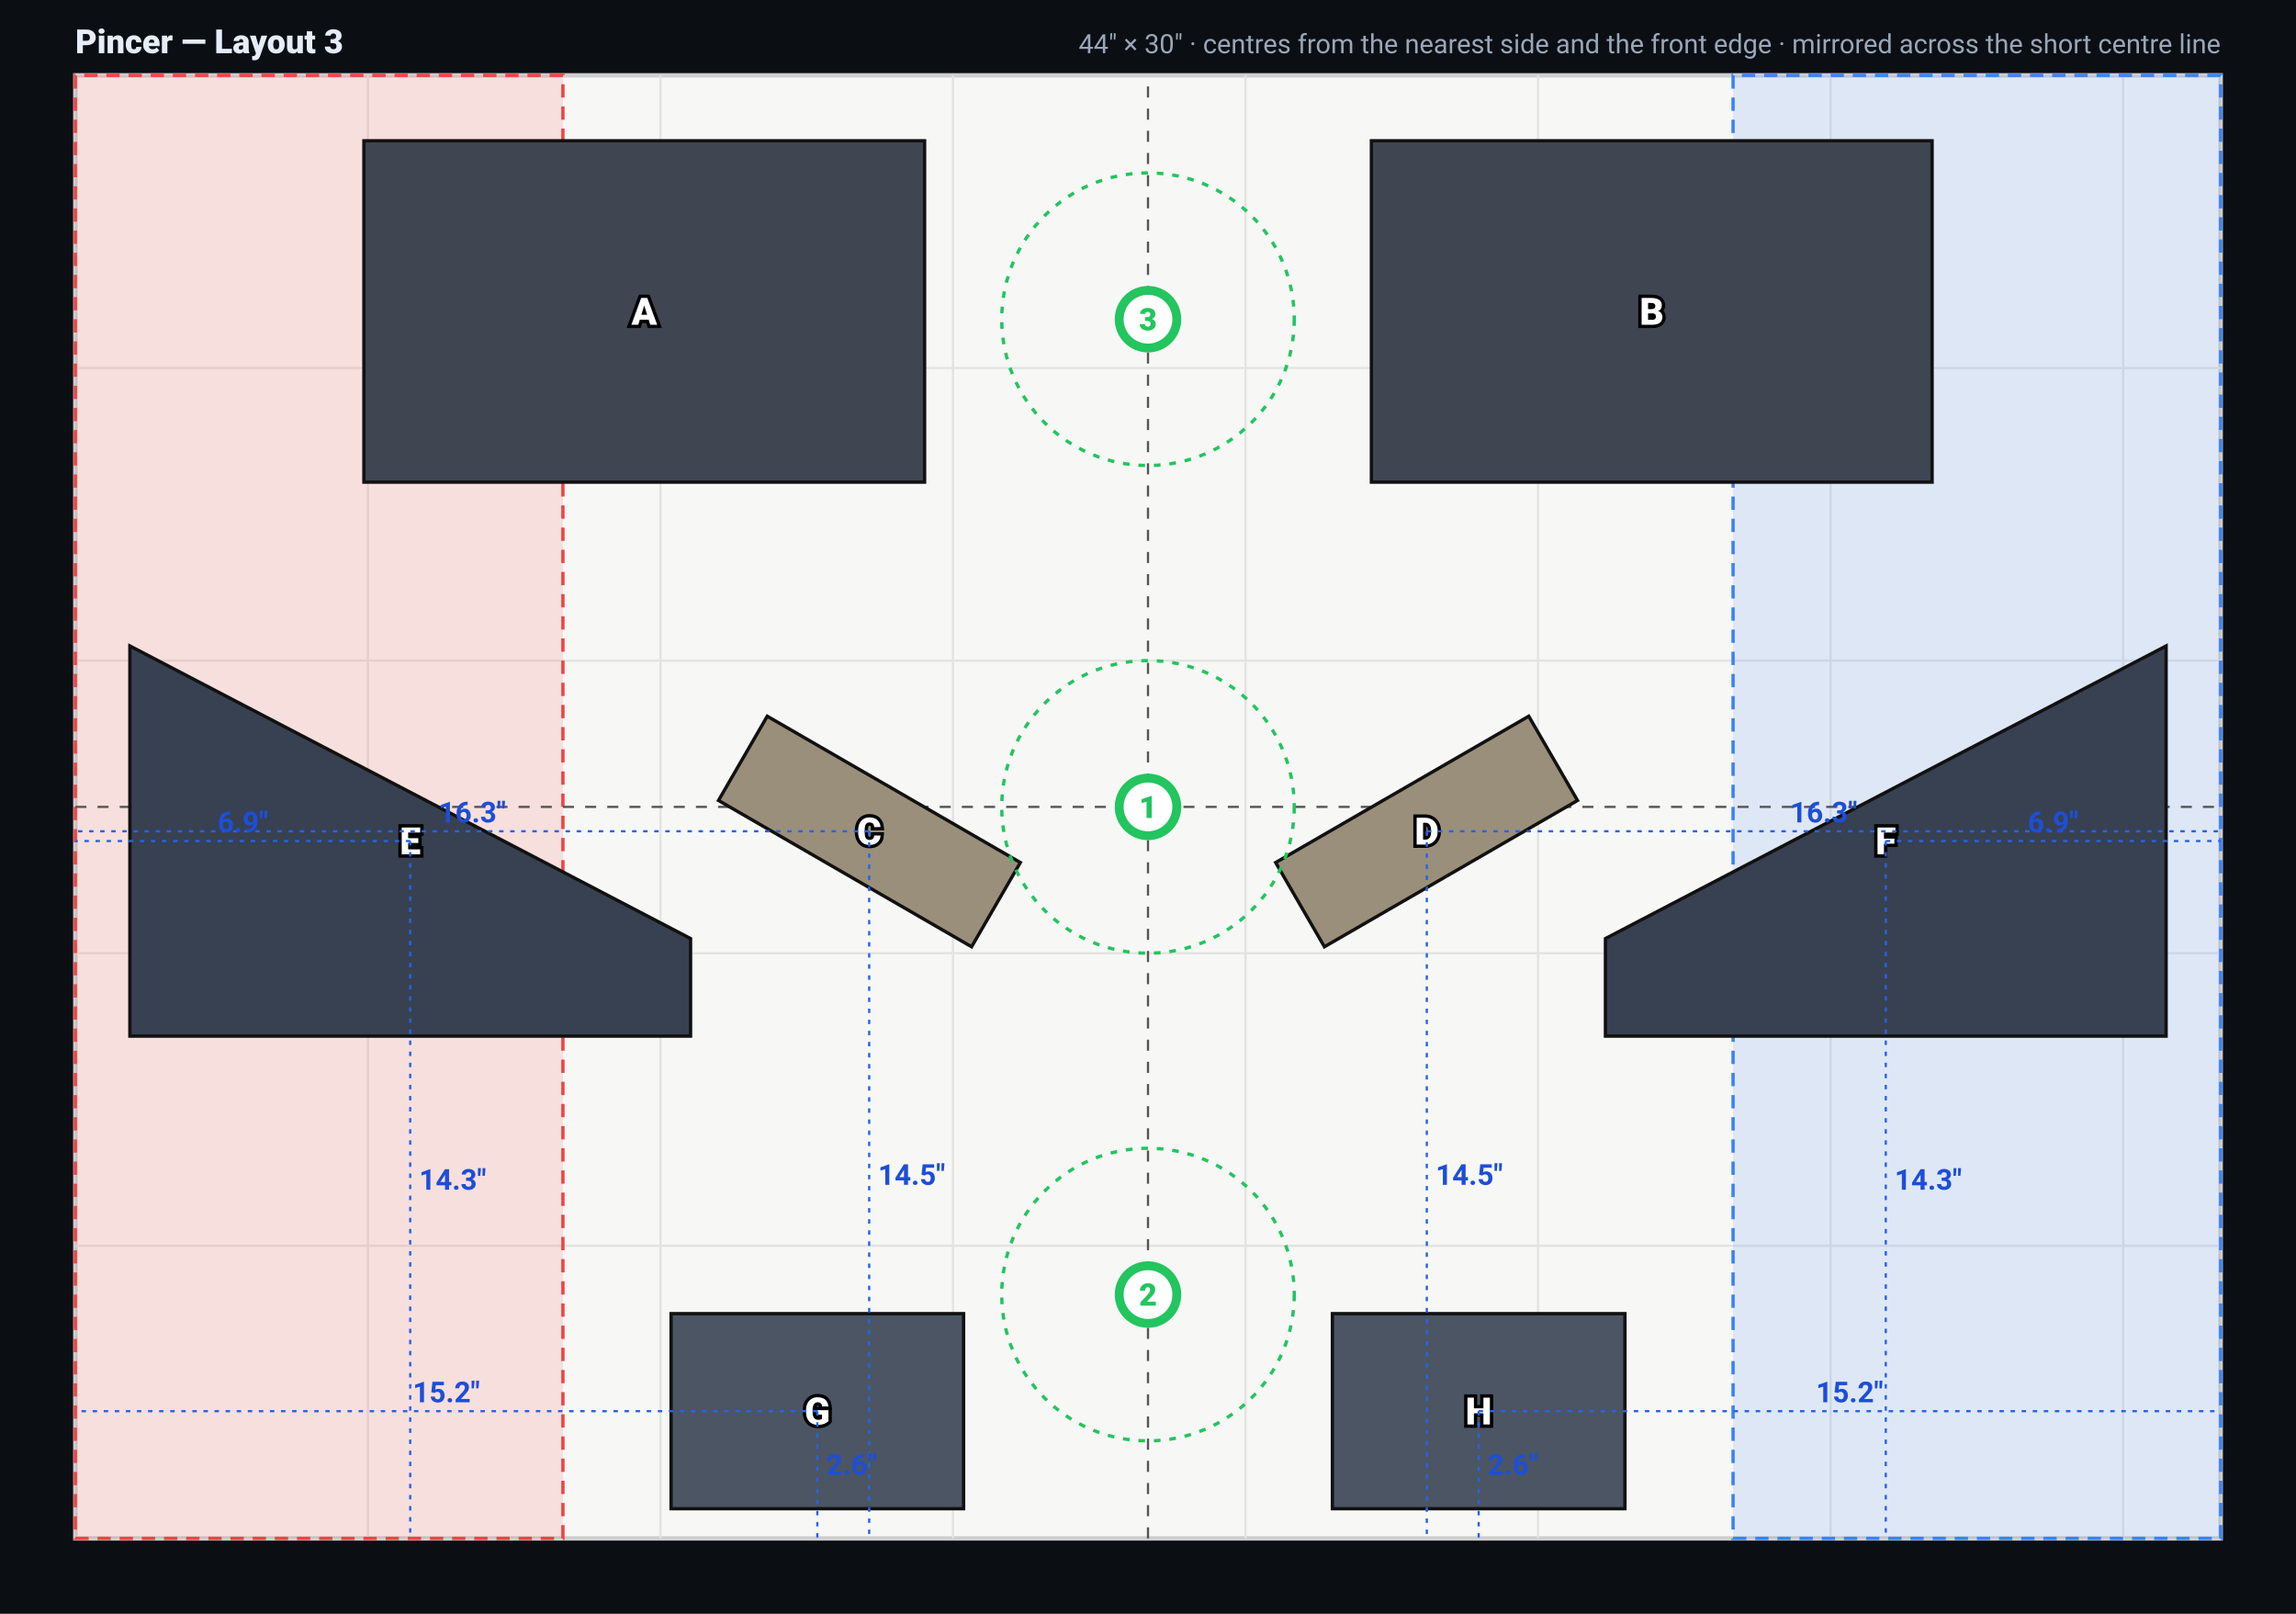
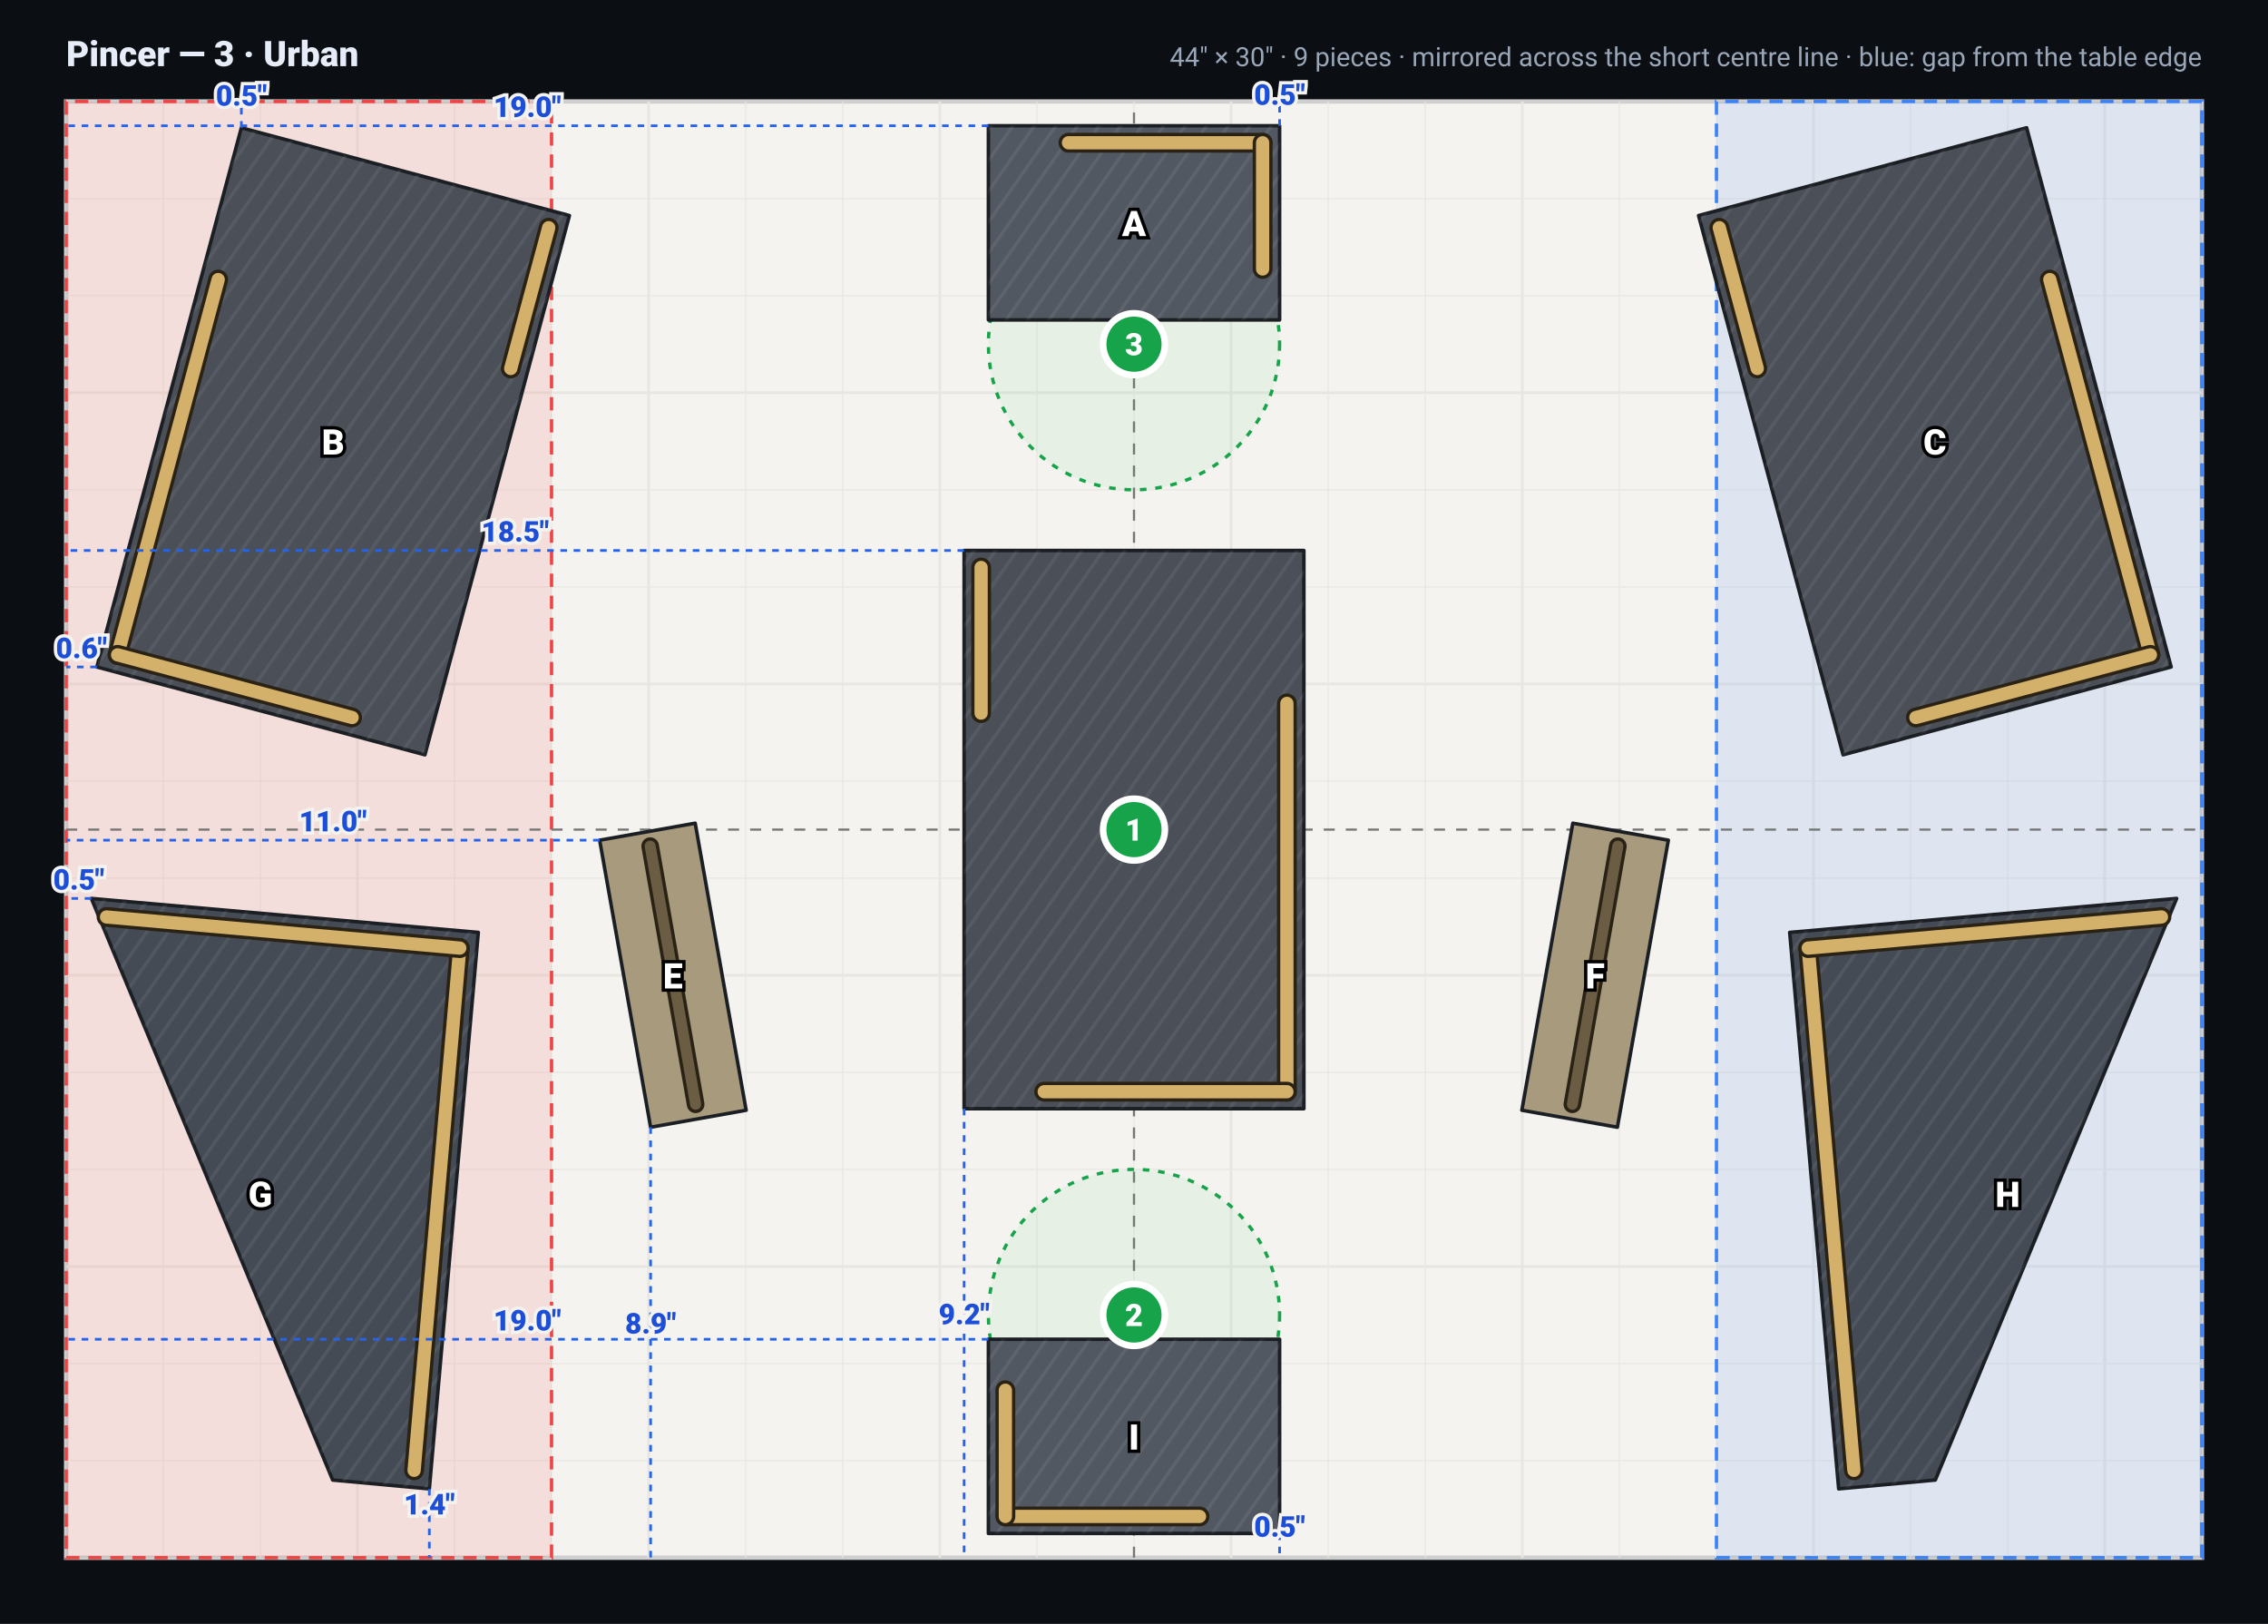
- <svg xmlns="http://www.w3.org/2000/svg" viewBox="0 0 1036 728" role="img" aria-label="PI-3" font-family="-apple-system,Segoe UI,Roboto,sans-serif">
-   <rect x="0" y="0" width="1036" height="728" fill="#0b0f14" />
-   <rect x="34" y="34" width="968" height="660" fill="#f7f7f5" stroke="#cfcfcf" stroke-width="2" />
-   <line x1="166.0" y1="34" x2="166.0" y2="694" stroke="#e3e3e0" stroke-width="1" />
-   <line x1="298.0" y1="34" x2="298.0" y2="694" stroke="#e3e3e0" stroke-width="1" />
-   <line x1="430.0" y1="34" x2="430.0" y2="694" stroke="#e3e3e0" stroke-width="1" />
-   <line x1="562.0" y1="34" x2="562.0" y2="694" stroke="#e3e3e0" stroke-width="1" />
-   <line x1="694.0" y1="34" x2="694.0" y2="694" stroke="#e3e3e0" stroke-width="1" />
-   <line x1="826.0" y1="34" x2="826.0" y2="694" stroke="#e3e3e0" stroke-width="1" />
-   <line x1="958.0" y1="34" x2="958.0" y2="694" stroke="#e3e3e0" stroke-width="1" />
-   <line x1="34" y1="562.0" x2="1002" y2="562.0" stroke="#e3e3e0" stroke-width="1" />
-   <line x1="34" y1="430.0" x2="1002" y2="430.0" stroke="#e3e3e0" stroke-width="1" />
-   <line x1="34" y1="298.0" x2="1002" y2="298.0" stroke="#e3e3e0" stroke-width="1" />
-   <line x1="34" y1="166.0" x2="1002" y2="166.0" stroke="#e3e3e0" stroke-width="1" />
-   <polygon points="34.0,694.0 254.0,694.0 254.0,34.0 34.0,34.0" fill="rgba(239,68,68,0.13)" stroke="#ef4444" stroke-dasharray="6 4" stroke-width="1.5" />
-   <polygon points="782.0,694.0 1002.0,694.0 1002.0,34.0 782.0,34.0" fill="rgba(59,130,246,0.13)" stroke="#3b82f6" stroke-dasharray="6 4" stroke-width="1.5" />
-   <line x1="34.0" y1="364.0" x2="1002.0" y2="364.0" stroke="#555" stroke-dasharray="5 5" stroke-width="1" />
-   <line x1="518.0" y1="694.0" x2="518.0" y2="34.0" stroke="#555" stroke-dasharray="5 5" stroke-width="1" />
-   <polygon points="164.2,217.5 164.2,63.5 417.2,63.5 417.2,217.5" fill="#3f4652" stroke="#111" stroke-width="1.5" />
-   <text x="290.7" y="146.5" text-anchor="middle" font-size="17" font-weight="800" fill="#fff" stroke="#000" stroke-width="3" paint-order="stroke">A</text>
-   <polygon points="871.8,217.5 871.8,63.5 618.8,63.5 618.8,217.5" fill="#3f4652" stroke="#111" stroke-width="1.5" />
-   <text x="745.3" y="146.5" text-anchor="middle" font-size="17" font-weight="800" fill="#fff" stroke="#000" stroke-width="3" paint-order="stroke">B</text>
-   <polygon points="324.2,361.1 346.2,323.1 460.4,389.1 438.4,427.1" fill="#9a8f7a" stroke="#111" stroke-width="1.5" />
-   <text x="392.2" y="381.0" text-anchor="middle" font-size="17" font-weight="800" fill="#fff" stroke="#000" stroke-width="3" paint-order="stroke">C</text>
-   <polygon points="711.8,361.1 689.8,323.1 575.6,389.1 597.6,427.1" fill="#9a8f7a" stroke="#111" stroke-width="1.5" />
-   <text x="643.8" y="381.0" text-anchor="middle" font-size="17" font-weight="800" fill="#fff" stroke="#000" stroke-width="3" paint-order="stroke">D</text>
-   <polygon points="311.6,467.4 58.6,467.4 58.6,291.4 311.6,423.4" fill="#374151" stroke="#111" stroke-width="1.5" />
-   <text x="185.1" y="385.4" text-anchor="middle" font-size="17" font-weight="800" fill="#fff" stroke="#000" stroke-width="3" paint-order="stroke">E</text>
-   <polygon points="724.4,467.4 977.4,467.4 977.4,291.4 724.4,423.4" fill="#374151" stroke="#111" stroke-width="1.5" />
-   <text x="850.9" y="385.4" text-anchor="middle" font-size="17" font-weight="800" fill="#fff" stroke="#000" stroke-width="3" paint-order="stroke">F</text>
-   <polygon points="434.8,680.6 434.8,592.6 302.8,592.6 302.8,680.6" fill="#4b5563" stroke="#111" stroke-width="1.5" />
-   <text x="368.8" y="642.6" text-anchor="middle" font-size="17" font-weight="800" fill="#fff" stroke="#000" stroke-width="3" paint-order="stroke">G</text>
-   <polygon points="601.2,680.6 601.2,592.6 733.2,592.6 733.2,680.6" fill="#4b5563" stroke="#111" stroke-width="1.5" />
-   <text x="667.2" y="642.6" text-anchor="middle" font-size="17" font-weight="800" fill="#fff" stroke="#000" stroke-width="3" paint-order="stroke">H</text>
-   <circle cx="518.0" cy="364.0" r="66.0" fill="none" stroke="#22c55e" stroke-width="1.5" stroke-dasharray="3 4" />
-   <circle cx="518.0" cy="364.0" r="13" fill="#fff" stroke="#22c55e" stroke-width="4" />
-   <text x="518.0" y="369.0" text-anchor="middle" font-size="14" font-weight="800" fill="#22c55e">1</text>
-   <circle cx="518.0" cy="584.0" r="66.0" fill="none" stroke="#22c55e" stroke-width="1.5" stroke-dasharray="3 4" />
-   <circle cx="518.0" cy="584.0" r="13" fill="#fff" stroke="#22c55e" stroke-width="4" />
-   <text x="518.0" y="589.0" text-anchor="middle" font-size="14" font-weight="800" fill="#22c55e">2</text>
-   <circle cx="518.0" cy="144.0" r="66.0" fill="none" stroke="#22c55e" stroke-width="1.5" stroke-dasharray="3 4" />
-   <circle cx="518.0" cy="144.0" r="13" fill="#fff" stroke="#22c55e" stroke-width="4" />
-   <text x="518.0" y="149.0" text-anchor="middle" font-size="14" font-weight="800" fill="#22c55e">3</text>
-   <line x1="392.2" y1="375.0" x2="34.0" y2="375.0" stroke="#2563eb" stroke-width="1" stroke-dasharray="2 3" />
-   <line x1="392.2" y1="375.0" x2="392.2" y2="694.0" stroke="#2563eb" stroke-width="1" stroke-dasharray="2 3" />
-   <text x="213.1" y="371.0" text-anchor="middle" font-size="13" font-weight="700" fill="#1d4ed8">16.3"</text>
-   <text x="396.2" y="534.5" font-size="13" font-weight="700" fill="#1d4ed8">14.5"</text>
-   <line x1="643.8" y1="375.0" x2="1002.0" y2="375.0" stroke="#2563eb" stroke-width="1" stroke-dasharray="2 3" />
-   <line x1="643.8" y1="375.0" x2="643.8" y2="694.0" stroke="#2563eb" stroke-width="1" stroke-dasharray="2 3" />
-   <text x="822.9" y="371.0" text-anchor="middle" font-size="13" font-weight="700" fill="#1d4ed8">16.3"</text>
-   <text x="647.8" y="534.5" font-size="13" font-weight="700" fill="#1d4ed8">14.5"</text>
-   <line x1="185.1" y1="379.4" x2="34.0" y2="379.4" stroke="#2563eb" stroke-width="1" stroke-dasharray="2 3" />
-   <line x1="185.1" y1="379.4" x2="185.1" y2="694.0" stroke="#2563eb" stroke-width="1" stroke-dasharray="2 3" />
-   <text x="109.6" y="375.4" text-anchor="middle" font-size="13" font-weight="700" fill="#1d4ed8">6.9"</text>
-   <text x="189.1" y="536.7" font-size="13" font-weight="700" fill="#1d4ed8">14.3"</text>
-   <line x1="850.9" y1="379.4" x2="1002.0" y2="379.4" stroke="#2563eb" stroke-width="1" stroke-dasharray="2 3" />
-   <line x1="850.9" y1="379.4" x2="850.9" y2="694.0" stroke="#2563eb" stroke-width="1" stroke-dasharray="2 3" />
-   <text x="926.4" y="375.4" text-anchor="middle" font-size="13" font-weight="700" fill="#1d4ed8">6.9"</text>
-   <text x="854.9" y="536.7" font-size="13" font-weight="700" fill="#1d4ed8">14.3"</text>
-   <line x1="368.8" y1="636.6" x2="34.0" y2="636.6" stroke="#2563eb" stroke-width="1" stroke-dasharray="2 3" />
-   <line x1="368.8" y1="636.6" x2="368.8" y2="694.0" stroke="#2563eb" stroke-width="1" stroke-dasharray="2 3" />
-   <text x="201.4" y="632.6" text-anchor="middle" font-size="13" font-weight="700" fill="#1d4ed8">15.2"</text>
-   <text x="372.8" y="665.3" font-size="13" font-weight="700" fill="#1d4ed8">2.6"</text>
-   <line x1="667.2" y1="636.6" x2="1002.0" y2="636.6" stroke="#2563eb" stroke-width="1" stroke-dasharray="2 3" />
-   <line x1="667.2" y1="636.6" x2="667.2" y2="694.0" stroke="#2563eb" stroke-width="1" stroke-dasharray="2 3" />
-   <text x="834.6" y="632.6" text-anchor="middle" font-size="13" font-weight="700" fill="#1d4ed8">15.2"</text>
-   <text x="671.2" y="665.3" font-size="13" font-weight="700" fill="#1d4ed8">2.6"</text>
-   <text x="34" y="24" font-size="15" font-weight="800" fill="#e6edf8">Pincer — Layout 3</text>
-   <text x="1002" y="24" text-anchor="end" font-size="12" fill="#9aa7b8">44" × 30" · centres from the nearest side and the front edge · mirrored across the short centre line</text>
+ <svg xmlns="http://www.w3.org/2000/svg" viewBox="0 0 1028 736" role="img" aria-label="PI-3" font-family="-apple-system,Segoe UI,Roboto,sans-serif">
+   <defs>
+     <pattern id="rub" width="8" height="8" patternUnits="userSpaceOnUse" patternTransform="rotate(35)">
+       <rect width="8" height="8" fill="none" />
+       <line x1="0" y1="0" x2="0" y2="8" stroke="#ffffff" stroke-opacity="0.07" stroke-width="3" />
+     </pattern>
+   </defs>
+   <rect width="1028" height="736" fill="#0b0f14" />
+   <rect x="30" y="46" width="968" height="660" fill="#f4f3ef" stroke="#cfcfcf" stroke-width="2" />
+   <line x1="74.0" y1="46" x2="74.0" y2="706" stroke="#e7e6e1" stroke-width="0.5" />
+   <line x1="118.0" y1="46" x2="118.0" y2="706" stroke="#e7e6e1" stroke-width="0.5" />
+   <line x1="162.0" y1="46" x2="162.0" y2="706" stroke="#e7e6e1" stroke-width="1.2" />
+   <line x1="206.0" y1="46" x2="206.0" y2="706" stroke="#e7e6e1" stroke-width="0.5" />
+   <line x1="250.0" y1="46" x2="250.0" y2="706" stroke="#e7e6e1" stroke-width="0.5" />
+   <line x1="294.0" y1="46" x2="294.0" y2="706" stroke="#e7e6e1" stroke-width="1.2" />
+   <line x1="338.0" y1="46" x2="338.0" y2="706" stroke="#e7e6e1" stroke-width="0.5" />
+   <line x1="382.0" y1="46" x2="382.0" y2="706" stroke="#e7e6e1" stroke-width="0.5" />
+   <line x1="426.0" y1="46" x2="426.0" y2="706" stroke="#e7e6e1" stroke-width="1.2" />
+   <line x1="470.0" y1="46" x2="470.0" y2="706" stroke="#e7e6e1" stroke-width="0.5" />
+   <line x1="514.0" y1="46" x2="514.0" y2="706" stroke="#e7e6e1" stroke-width="0.5" />
+   <line x1="558.0" y1="46" x2="558.0" y2="706" stroke="#e7e6e1" stroke-width="1.2" />
+   <line x1="602.0" y1="46" x2="602.0" y2="706" stroke="#e7e6e1" stroke-width="0.5" />
+   <line x1="646.0" y1="46" x2="646.0" y2="706" stroke="#e7e6e1" stroke-width="0.5" />
+   <line x1="690.0" y1="46" x2="690.0" y2="706" stroke="#e7e6e1" stroke-width="1.2" />
+   <line x1="734.0" y1="46" x2="734.0" y2="706" stroke="#e7e6e1" stroke-width="0.5" />
+   <line x1="778.0" y1="46" x2="778.0" y2="706" stroke="#e7e6e1" stroke-width="0.5" />
+   <line x1="822.0" y1="46" x2="822.0" y2="706" stroke="#e7e6e1" stroke-width="1.2" />
+   <line x1="866.0" y1="46" x2="866.0" y2="706" stroke="#e7e6e1" stroke-width="0.5" />
+   <line x1="910.0" y1="46" x2="910.0" y2="706" stroke="#e7e6e1" stroke-width="0.5" />
+   <line x1="954.0" y1="46" x2="954.0" y2="706" stroke="#e7e6e1" stroke-width="1.2" />
+   <line x1="30" y1="662.0" x2="998" y2="662.0" stroke="#e7e6e1" stroke-width="0.5" />
+   <line x1="30" y1="618.0" x2="998" y2="618.0" stroke="#e7e6e1" stroke-width="0.5" />
+   <line x1="30" y1="574.0" x2="998" y2="574.0" stroke="#e7e6e1" stroke-width="1.2" />
+   <line x1="30" y1="530.0" x2="998" y2="530.0" stroke="#e7e6e1" stroke-width="0.5" />
+   <line x1="30" y1="486.0" x2="998" y2="486.0" stroke="#e7e6e1" stroke-width="0.5" />
+   <line x1="30" y1="442.0" x2="998" y2="442.0" stroke="#e7e6e1" stroke-width="1.2" />
+   <line x1="30" y1="398.0" x2="998" y2="398.0" stroke="#e7e6e1" stroke-width="0.5" />
+   <line x1="30" y1="354.0" x2="998" y2="354.0" stroke="#e7e6e1" stroke-width="0.5" />
+   <line x1="30" y1="310.0" x2="998" y2="310.0" stroke="#e7e6e1" stroke-width="1.2" />
+   <line x1="30" y1="266.0" x2="998" y2="266.0" stroke="#e7e6e1" stroke-width="0.5" />
+   <line x1="30" y1="222.0" x2="998" y2="222.0" stroke="#e7e6e1" stroke-width="0.5" />
+   <line x1="30" y1="178.0" x2="998" y2="178.0" stroke="#e7e6e1" stroke-width="1.2" />
+   <line x1="30" y1="134.0" x2="998" y2="134.0" stroke="#e7e6e1" stroke-width="0.5" />
+   <line x1="30" y1="90.0" x2="998" y2="90.0" stroke="#e7e6e1" stroke-width="0.5" />
+   <polygon points="30.0,706.0 250.0,706.0 250.0,46.0 30.0,46.0" fill="rgba(239,68,68,0.12)" stroke="#ef4444" stroke-dasharray="6 4" stroke-width="1.5" />
+   <polygon points="778.0,706.0 998.0,706.0 998.0,46.0 778.0,46.0" fill="rgba(59,130,246,0.12)" stroke="#3b82f6" stroke-dasharray="6 4" stroke-width="1.5" />
+   <line x1="30.0" y1="376.0" x2="998.0" y2="376.0" stroke="#777" stroke-dasharray="5 5" stroke-width="1" />
+   <line x1="514.0" y1="706.0" x2="514.0" y2="46.0" stroke="#777" stroke-dasharray="5 5" stroke-width="1" />
+   <circle cx="514.0" cy="376.0" r="66.0" fill="rgba(34,197,94,0.07)" stroke="#16a34a" stroke-width="1.5" stroke-dasharray="3 4" />
+   <circle cx="514.0" cy="596.0" r="66.0" fill="rgba(34,197,94,0.07)" stroke="#16a34a" stroke-width="1.5" stroke-dasharray="3 4" />
+   <circle cx="514.0" cy="156.0" r="66.0" fill="rgba(34,197,94,0.07)" stroke="#16a34a" stroke-width="1.5" stroke-dasharray="3 4" />
+   <polygon points="580.0,145.0 580.0,57.0 448.0,57.0 448.0,145.0" fill="#525862" stroke="#1b1f24" stroke-width="1.6" stroke-linejoin="round" />
+   <polygon points="580.0,145.0 580.0,57.0 448.0,57.0 448.0,145.0" fill="url(#rub)" />
+   <polyline points="572.3,64.7 484.3,64.7" fill="none" stroke="#2a2214" stroke-width="9" stroke-linecap="round" />
+   <polyline points="572.3,64.7 484.3,64.7" fill="none" stroke="#d4b16a" stroke-width="6" stroke-linecap="round" />
+   <polyline points="572.3,64.7 572.3,121.9" fill="none" stroke="#2a2214" stroke-width="9" stroke-linecap="round" />
+   <polyline points="572.3,64.7 572.3,121.9" fill="none" stroke="#d4b16a" stroke-width="6" stroke-linecap="round" />
+   <text x="514.0" y="107.0" text-anchor="middle" font-size="16" font-weight="800" fill="#fff" stroke="#000" stroke-width="3" paint-order="stroke">A</text>
+   <polygon points="43.9,302.3 192.6,342.1 258.1,97.7 109.4,57.9" fill="#4a4f58" stroke="#1b1f24" stroke-width="1.6" stroke-linejoin="round" />
+   <polygon points="43.9,302.3 192.6,342.1 258.1,97.7 109.4,57.9" fill="url(#rub)" />
+   <polyline points="53.3,296.8 98.9,126.7" fill="none" stroke="#2a2214" stroke-width="9" stroke-linecap="round" />
+   <polyline points="53.3,296.8 98.9,126.7" fill="none" stroke="#d4b16a" stroke-width="6" stroke-linecap="round" />
+   <polyline points="53.3,296.8 159.6,325.2" fill="none" stroke="#2a2214" stroke-width="9" stroke-linecap="round" />
+   <polyline points="53.3,296.8 159.6,325.2" fill="none" stroke="#d4b16a" stroke-width="6" stroke-linecap="round" />
+   <polyline points="231.5,167.0 248.7,103.2" fill="none" stroke="#2a2214" stroke-width="9" stroke-linecap="round" />
+   <polyline points="231.5,167.0 248.7,103.2" fill="none" stroke="#d4b16a" stroke-width="6" stroke-linecap="round" />
+   <text x="151.0" y="206.0" text-anchor="middle" font-size="16" font-weight="800" fill="#fff" stroke="#000" stroke-width="3" paint-order="stroke">B</text>
+   <polygon points="984.1,302.3 835.4,342.1 769.9,97.7 918.6,57.9" fill="#4a4f58" stroke="#1b1f24" stroke-width="1.6" stroke-linejoin="round" />
+   <polygon points="984.1,302.3 835.4,342.1 769.9,97.7 918.6,57.9" fill="url(#rub)" />
+   <polyline points="974.7,296.8 929.1,126.7" fill="none" stroke="#2a2214" stroke-width="9" stroke-linecap="round" />
+   <polyline points="974.7,296.8 929.1,126.7" fill="none" stroke="#d4b16a" stroke-width="6" stroke-linecap="round" />
+   <polyline points="974.7,296.8 868.4,325.2" fill="none" stroke="#2a2214" stroke-width="9" stroke-linecap="round" />
+   <polyline points="974.7,296.8 868.4,325.2" fill="none" stroke="#d4b16a" stroke-width="6" stroke-linecap="round" />
+   <polyline points="796.5,167.0 779.3,103.2" fill="none" stroke="#2a2214" stroke-width="9" stroke-linecap="round" />
+   <polyline points="796.5,167.0 779.3,103.2" fill="none" stroke="#d4b16a" stroke-width="6" stroke-linecap="round" />
+   <text x="877.0" y="206.0" text-anchor="middle" font-size="16" font-weight="800" fill="#fff" stroke="#000" stroke-width="3" paint-order="stroke">C</text>
+   <polygon points="591.0,249.5 437.0,249.5 437.0,502.5 591.0,502.5" fill="#4a4f58" stroke="#1b1f24" stroke-width="1.6" stroke-linejoin="round" />
+   <polygon points="591.0,249.5 437.0,249.5 437.0,502.5 591.0,502.5" fill="url(#rub)" />
+   <polyline points="583.3,494.8 583.3,318.8" fill="none" stroke="#2a2214" stroke-width="9" stroke-linecap="round" />
+   <polyline points="583.3,494.8 583.3,318.8" fill="none" stroke="#d4b16a" stroke-width="6" stroke-linecap="round" />
+   <polyline points="583.3,494.8 473.3,494.8" fill="none" stroke="#2a2214" stroke-width="9" stroke-linecap="round" />
+   <polyline points="583.3,494.8 473.3,494.8" fill="none" stroke="#d4b16a" stroke-width="6" stroke-linecap="round" />
+   <polyline points="444.7,323.2 444.7,257.2" fill="none" stroke="#2a2214" stroke-width="9" stroke-linecap="round" />
+   <polyline points="444.7,323.2 444.7,257.2" fill="none" stroke="#d4b16a" stroke-width="6" stroke-linecap="round" />
+   <text x="514.0" y="382.0" text-anchor="middle" font-size="16" font-weight="800" fill="#fff" stroke="#000" stroke-width="3" paint-order="stroke">D</text>
+   <polygon points="315.1,373.1 271.8,380.8 294.9,510.9 338.2,503.2" fill="#a89a7c" stroke="#1b1f24" stroke-width="1.6" stroke-linejoin="round" />
+   <polyline points="315.3,500.5 294.7,383.5" fill="none" stroke="#2a2214" stroke-width="8" stroke-linecap="round" />
+   <polyline points="315.3,500.5 294.7,383.5" fill="none" stroke="#6b5d43" stroke-width="5" stroke-linecap="round" />
+   <text x="305.0" y="448.0" text-anchor="middle" font-size="16" font-weight="800" fill="#fff" stroke="#000" stroke-width="3" paint-order="stroke">E</text>
+   <polygon points="712.9,373.1 756.2,380.8 733.1,510.9 689.8,503.2" fill="#a89a7c" stroke="#1b1f24" stroke-width="1.6" stroke-linejoin="round" />
+   <polyline points="712.7,500.5 733.3,383.5" fill="none" stroke="#2a2214" stroke-width="8" stroke-linecap="round" />
+   <polyline points="712.7,500.5 733.3,383.5" fill="none" stroke="#6b5d43" stroke-width="5" stroke-linecap="round" />
+   <text x="723.0" y="448.0" text-anchor="middle" font-size="16" font-weight="800" fill="#fff" stroke="#000" stroke-width="3" paint-order="stroke">F</text>
+   <polygon points="194.6,674.8 216.8,422.6 41.4,407.2 150.8,670.8" fill="#454b55" stroke="#1b1f24" stroke-width="1.6" stroke-linejoin="round" />
+   <polygon points="194.6,674.8 216.8,422.6 41.4,407.2 150.8,670.8" fill="url(#rub)" />
+   <polyline points="187.7,666.4 208.4,429.7" fill="none" stroke="#2a2214" stroke-width="9" stroke-linecap="round" />
+   <polyline points="187.7,666.4 208.4,429.7" fill="none" stroke="#d4b16a" stroke-width="6" stroke-linecap="round" />
+   <polyline points="208.4,429.7 48.3,415.6" fill="none" stroke="#2a2214" stroke-width="9" stroke-linecap="round" />
+   <polyline points="208.4,429.7 48.3,415.6" fill="none" stroke="#d4b16a" stroke-width="6" stroke-linecap="round" />
+   <text x="118.0" y="547.0" text-anchor="middle" font-size="16" font-weight="800" fill="#fff" stroke="#000" stroke-width="3" paint-order="stroke">G</text>
+   <polygon points="833.4,674.8 811.2,422.6 986.6,407.2 877.2,670.8" fill="#454b55" stroke="#1b1f24" stroke-width="1.6" stroke-linejoin="round" />
+   <polygon points="833.4,674.8 811.2,422.6 986.6,407.2 877.2,670.8" fill="url(#rub)" />
+   <polyline points="840.3,666.4 819.6,429.7" fill="none" stroke="#2a2214" stroke-width="9" stroke-linecap="round" />
+   <polyline points="840.3,666.4 819.6,429.7" fill="none" stroke="#d4b16a" stroke-width="6" stroke-linecap="round" />
+   <polyline points="819.6,429.7 979.7,415.6" fill="none" stroke="#2a2214" stroke-width="9" stroke-linecap="round" />
+   <polyline points="819.6,429.7 979.7,415.6" fill="none" stroke="#d4b16a" stroke-width="6" stroke-linecap="round" />
+   <text x="910.0" y="547.0" text-anchor="middle" font-size="16" font-weight="800" fill="#fff" stroke="#000" stroke-width="3" paint-order="stroke">H</text>
+   <polygon points="580.0,695.0 580.0,607.0 448.0,607.0 448.0,695.0" fill="#525862" stroke="#1b1f24" stroke-width="1.6" stroke-linejoin="round" />
+   <polygon points="580.0,695.0 580.0,607.0 448.0,607.0 448.0,695.0" fill="url(#rub)" />
+   <polyline points="455.7,687.3 543.7,687.3" fill="none" stroke="#2a2214" stroke-width="9" stroke-linecap="round" />
+   <polyline points="455.7,687.3 543.7,687.3" fill="none" stroke="#d4b16a" stroke-width="6" stroke-linecap="round" />
+   <polyline points="455.7,687.3 455.7,630.1" fill="none" stroke="#2a2214" stroke-width="9" stroke-linecap="round" />
+   <polyline points="455.7,687.3 455.7,630.1" fill="none" stroke="#d4b16a" stroke-width="6" stroke-linecap="round" />
+   <text x="514.0" y="657.0" text-anchor="middle" font-size="16" font-weight="800" fill="#fff" stroke="#000" stroke-width="3" paint-order="stroke">I</text>
+   <circle cx="514.0" cy="376.0" r="14" fill="#16a34a" stroke="#fff" stroke-width="3" />
+   <text x="514.0" y="381.0" text-anchor="middle" font-size="14" font-weight="800" fill="#fff">1</text>
+   <circle cx="514.0" cy="596.0" r="14" fill="#16a34a" stroke="#fff" stroke-width="3" />
+   <text x="514.0" y="601.0" text-anchor="middle" font-size="14" font-weight="800" fill="#fff">2</text>
+   <circle cx="514.0" cy="156.0" r="14" fill="#16a34a" stroke="#fff" stroke-width="3" />
+   <text x="514.0" y="161.0" text-anchor="middle" font-size="14" font-weight="800" fill="#fff">3</text>
+   <line x1="448.0" y1="57.0" x2="30.0" y2="57.0" stroke="#2563eb" stroke-width="1.2" stroke-dasharray="3 3" />
+   <text x="239.0" y="53.0" text-anchor="middle" font-size="13" font-weight="800" fill="#1d4ed8" stroke="#f4f3ef" stroke-width="3" paint-order="stroke">19.0"</text>
+   <line x1="580.0" y1="57.0" x2="580.0" y2="46.0" stroke="#2563eb" stroke-width="1.2" stroke-dasharray="3 3" />
+   <text x="580.0" y="47.5" text-anchor="middle" font-size="13" font-weight="800" fill="#1d4ed8" stroke="#f4f3ef" stroke-width="3" paint-order="stroke">0.5"</text>
+   <line x1="43.9" y1="302.3" x2="30.0" y2="302.3" stroke="#2563eb" stroke-width="1.2" stroke-dasharray="3 3" />
+   <text x="36.9" y="298.3" text-anchor="middle" font-size="13" font-weight="800" fill="#1d4ed8" stroke="#f4f3ef" stroke-width="3" paint-order="stroke">0.6"</text>
+   <line x1="109.4" y1="57.9" x2="109.4" y2="46.0" stroke="#2563eb" stroke-width="1.2" stroke-dasharray="3 3" />
+   <text x="109.4" y="47.9" text-anchor="middle" font-size="13" font-weight="800" fill="#1d4ed8" stroke="#f4f3ef" stroke-width="3" paint-order="stroke">0.5"</text>
+   <line x1="437.0" y1="249.5" x2="30.0" y2="249.5" stroke="#2563eb" stroke-width="1.2" stroke-dasharray="3 3" />
+   <text x="233.5" y="245.5" text-anchor="middle" font-size="13" font-weight="800" fill="#1d4ed8" stroke="#f4f3ef" stroke-width="3" paint-order="stroke">18.5"</text>
+   <line x1="437.0" y1="502.5" x2="437.0" y2="706.0" stroke="#2563eb" stroke-width="1.2" stroke-dasharray="3 3" />
+   <text x="437.0" y="600.2" text-anchor="middle" font-size="13" font-weight="800" fill="#1d4ed8" stroke="#f4f3ef" stroke-width="3" paint-order="stroke">9.2"</text>
+   <line x1="271.8" y1="380.8" x2="30.0" y2="380.8" stroke="#2563eb" stroke-width="1.2" stroke-dasharray="3 3" />
+   <text x="150.9" y="376.8" text-anchor="middle" font-size="13" font-weight="800" fill="#1d4ed8" stroke="#f4f3ef" stroke-width="3" paint-order="stroke">11.0"</text>
+   <line x1="294.9" y1="510.9" x2="294.9" y2="706.0" stroke="#2563eb" stroke-width="1.2" stroke-dasharray="3 3" />
+   <text x="294.9" y="604.4" text-anchor="middle" font-size="13" font-weight="800" fill="#1d4ed8" stroke="#f4f3ef" stroke-width="3" paint-order="stroke">8.9"</text>
+   <line x1="41.4" y1="407.2" x2="30.0" y2="407.2" stroke="#2563eb" stroke-width="1.2" stroke-dasharray="3 3" />
+   <text x="35.7" y="403.2" text-anchor="middle" font-size="13" font-weight="800" fill="#1d4ed8" stroke="#f4f3ef" stroke-width="3" paint-order="stroke">0.5"</text>
+   <line x1="194.6" y1="674.8" x2="194.6" y2="706.0" stroke="#2563eb" stroke-width="1.2" stroke-dasharray="3 3" />
+   <text x="194.6" y="686.4" text-anchor="middle" font-size="13" font-weight="800" fill="#1d4ed8" stroke="#f4f3ef" stroke-width="3" paint-order="stroke">1.4"</text>
+   <line x1="448.0" y1="607.0" x2="30.0" y2="607.0" stroke="#2563eb" stroke-width="1.2" stroke-dasharray="3 3" />
+   <text x="239.0" y="603.0" text-anchor="middle" font-size="13" font-weight="800" fill="#1d4ed8" stroke="#f4f3ef" stroke-width="3" paint-order="stroke">19.0"</text>
+   <line x1="580.0" y1="695.0" x2="580.0" y2="706.0" stroke="#2563eb" stroke-width="1.2" stroke-dasharray="3 3" />
+   <text x="580.0" y="696.5" text-anchor="middle" font-size="13" font-weight="800" fill="#1d4ed8" stroke="#f4f3ef" stroke-width="3" paint-order="stroke">0.5"</text>
+   <text x="30" y="30" font-size="16" font-weight="800" fill="#e6edf8">Pincer — 3 · Urban</text>
+   <text x="998" y="30" text-anchor="end" font-size="12" fill="#9aa7b8">44" × 30" · 9 pieces · mirrored across the short centre line · blue: gap from the table edge</text>
</svg>
